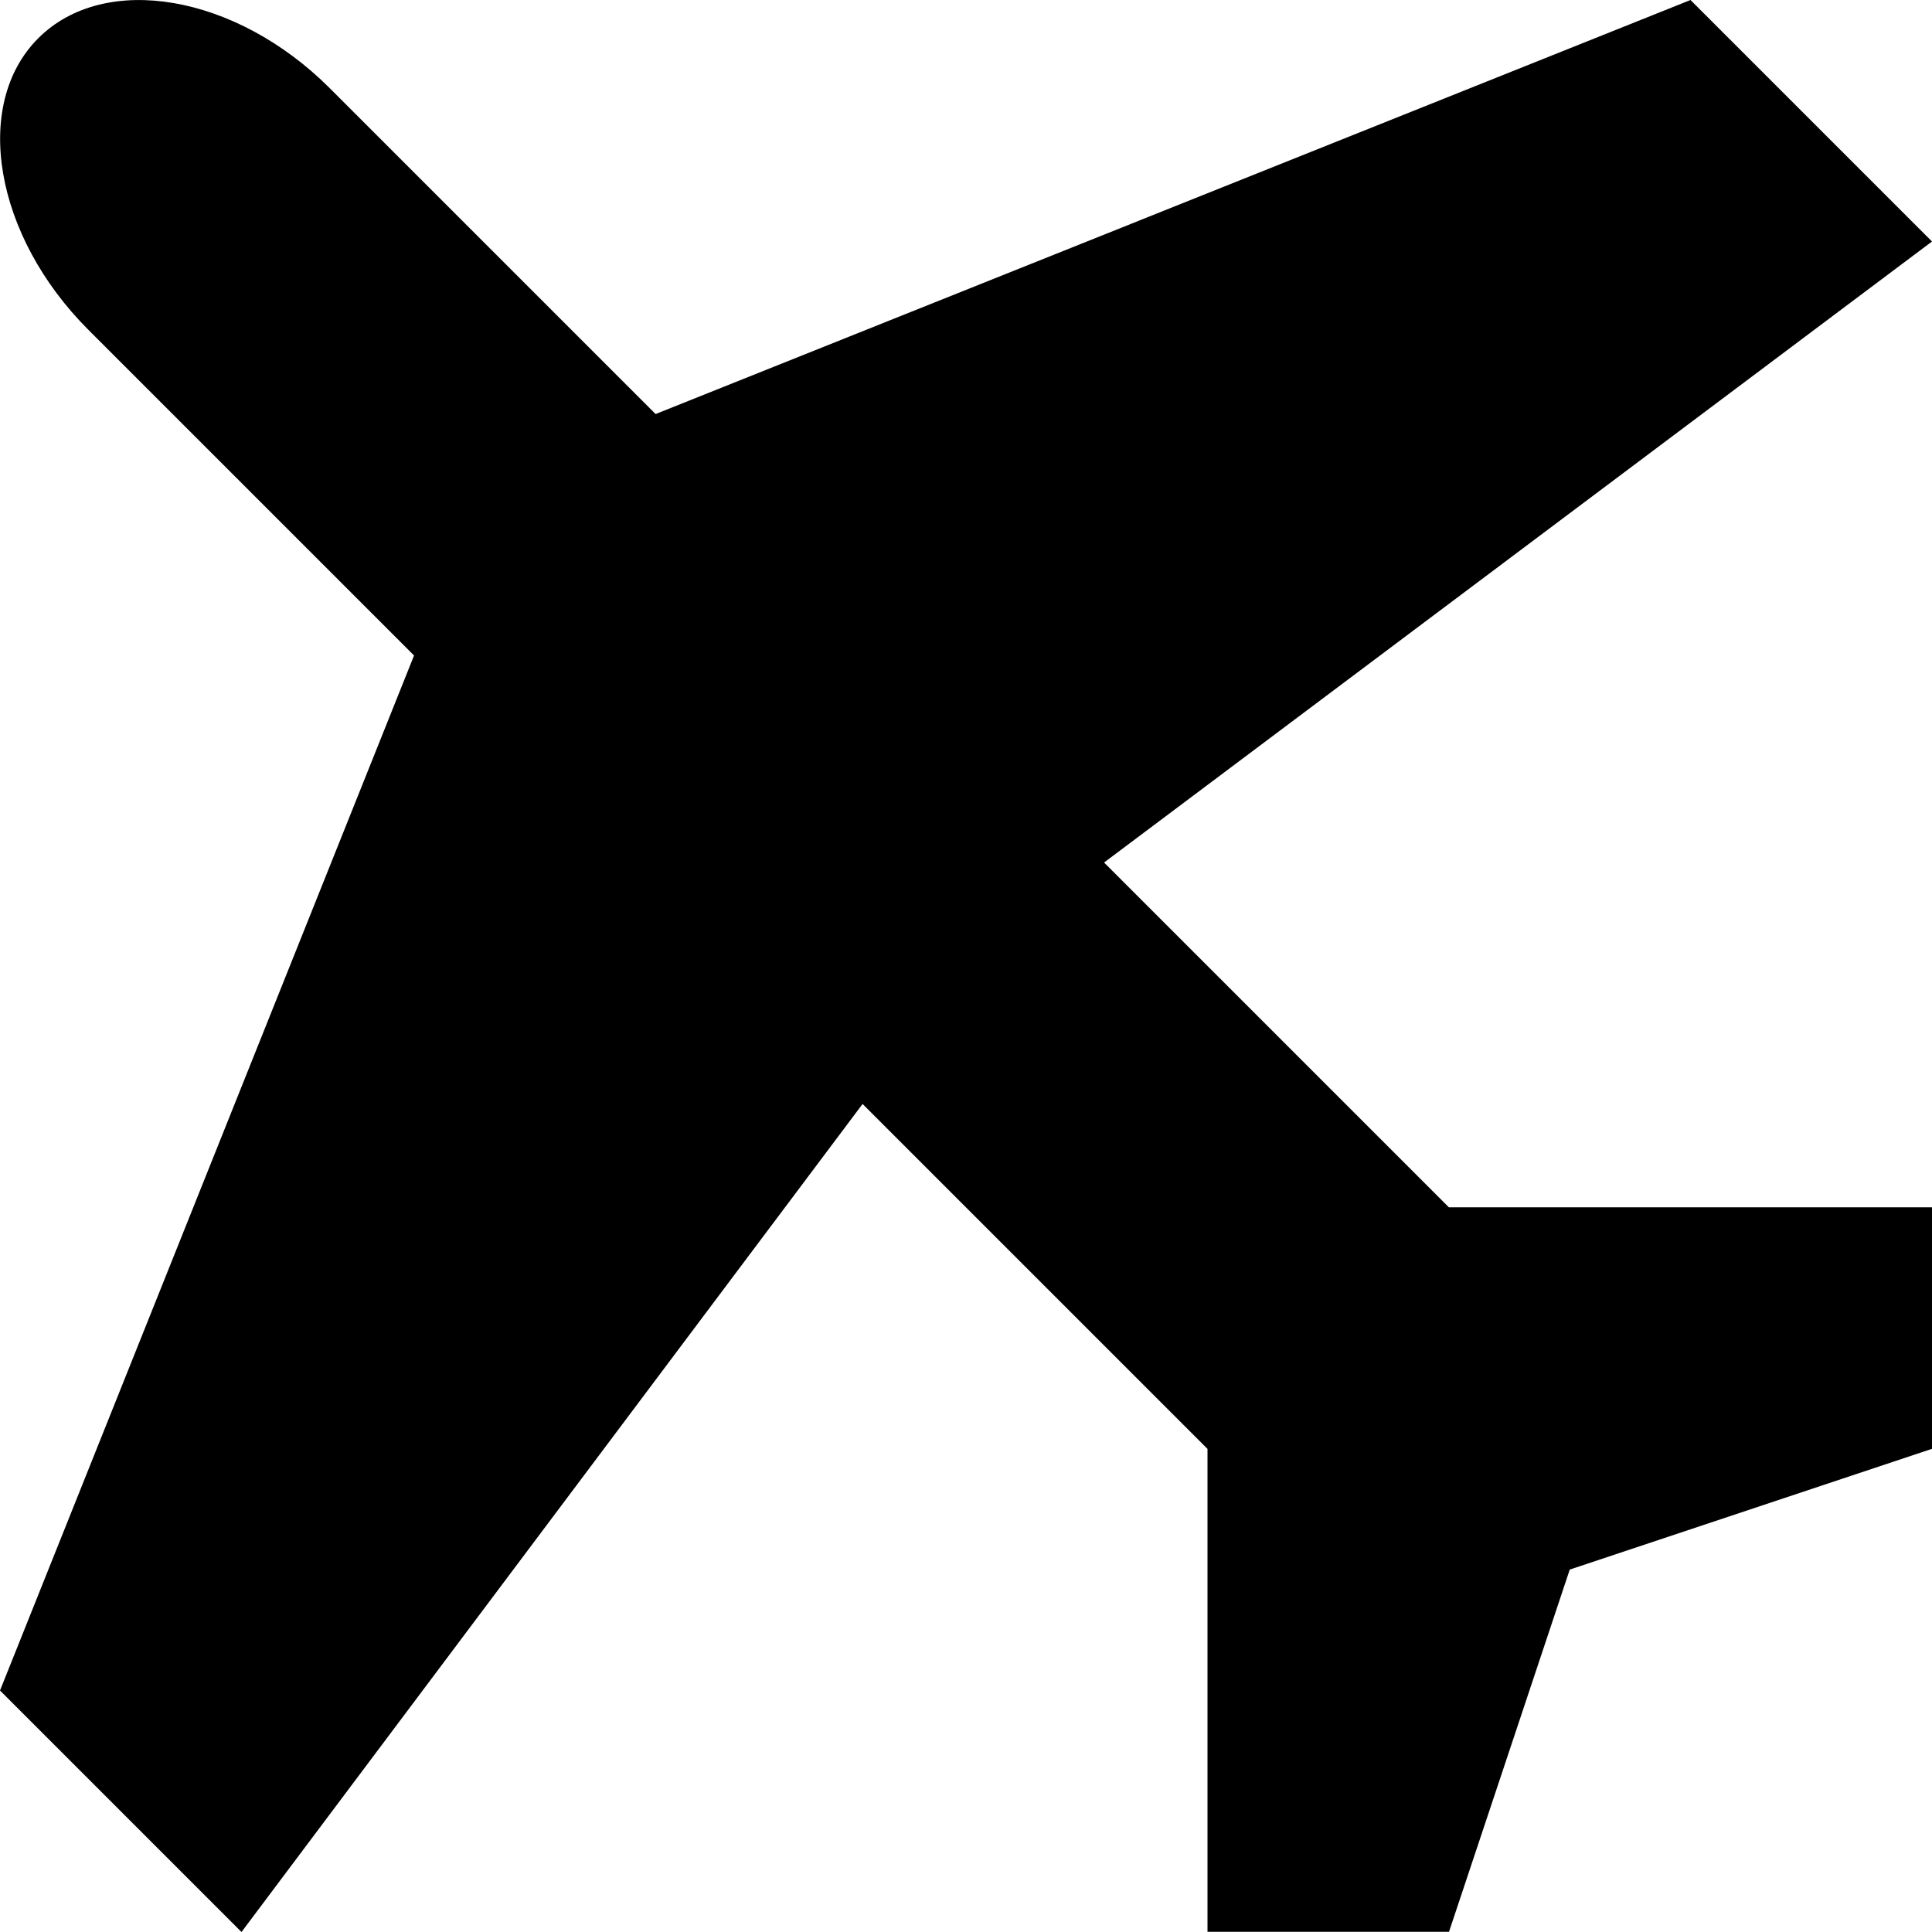
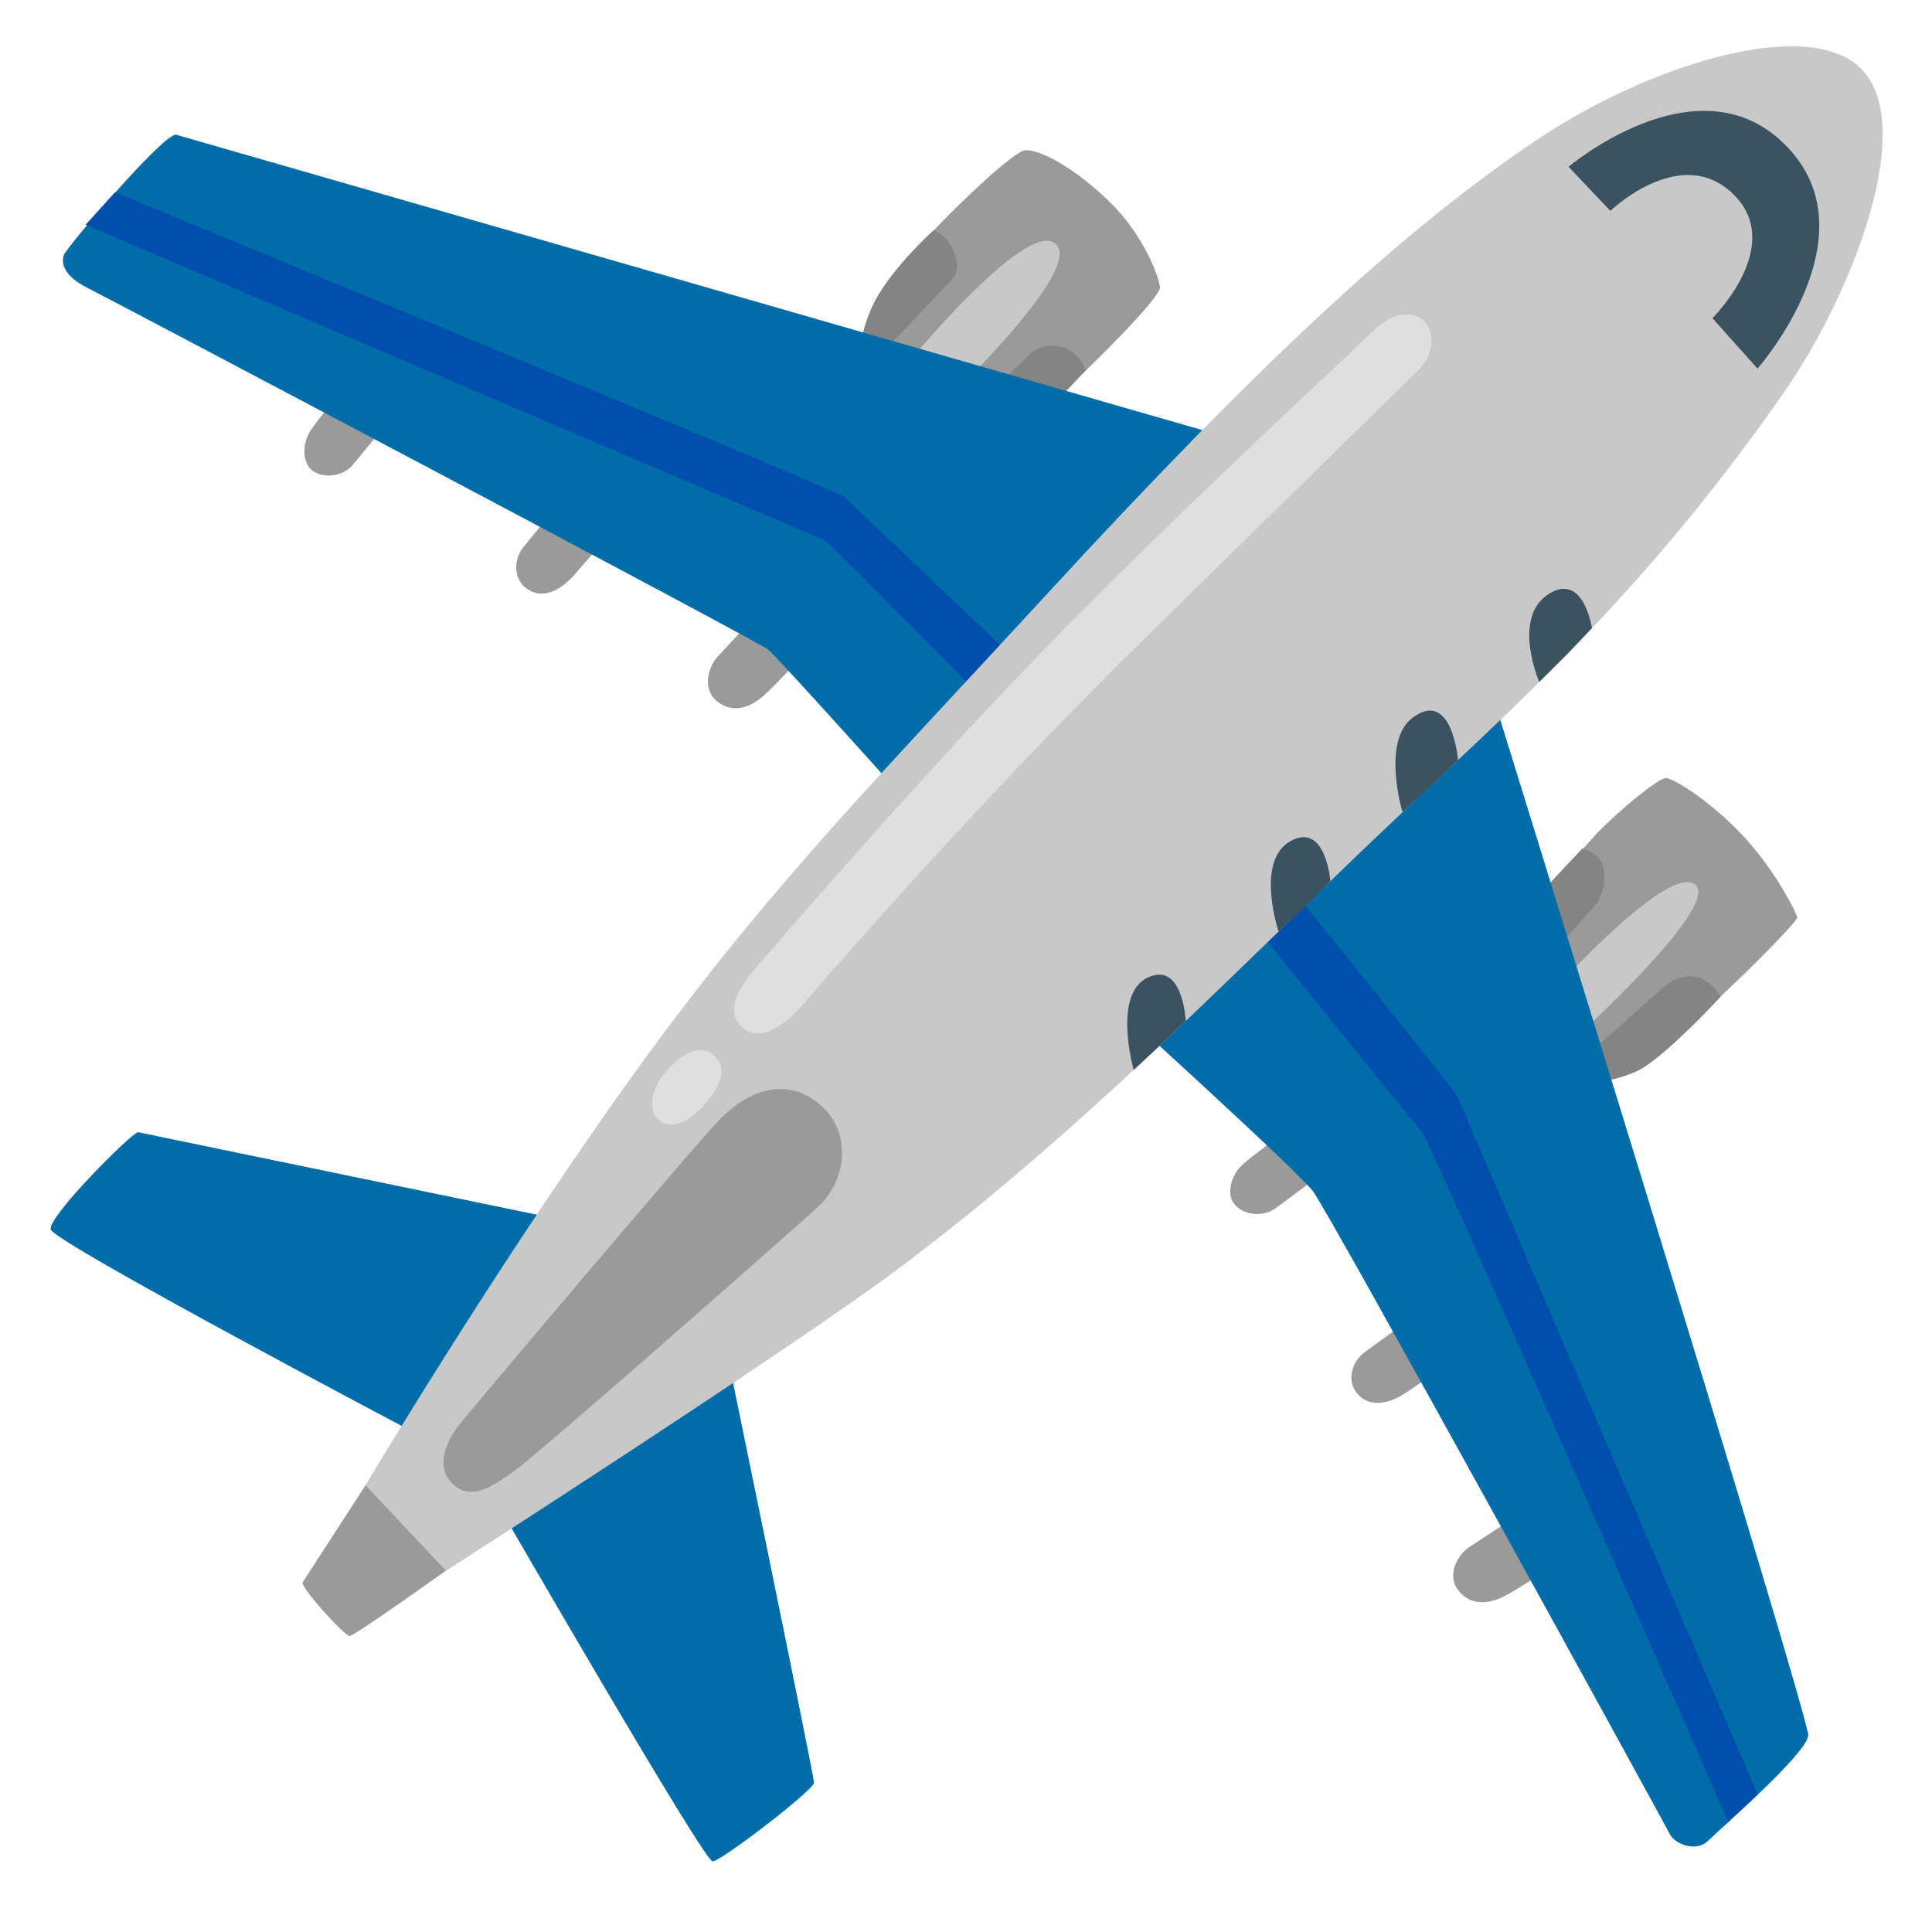
- <svg xmlns="http://www.w3.org/2000/svg" version="1.1" width="32" height="32" viewBox="0 0 32 32">
-   <path d="M24 19.999l-5.713-5.713 13.713-10.286-4-4-17.141 6.858-5.397-5.397c-1.556-1.556-3.728-1.928-4.828-0.828s-0.727 3.273 0.828 4.828l5.396 5.396-6.858 17.143 4 4 10.287-13.715 5.713 5.713v7.999h4l2-6 6-2v-4l-7.999 0z" />
+ <svg xmlns="http://www.w3.org/2000/svg" width="800" height="800" viewBox="0 0 128 128" preserveAspectRatio="xMidYMid meet">
+   <path d="M37.08 80.79L9.14 75.01c-.47.09-5.97 5.59-5.78 6.44C3.55 82.31 27.61 95 27.61 95l6.91-7.29 2.56-6.92zm-3.79 19.42s13.35 23.11 13.92 23.11 6.72-4.74 6.72-5.21-5.68-28.03-5.68-28.03l-9.76 1.14-5.2 8.99z" fill="#006ca8" />
+   <path d="M22.79 25.78s-1.92 2.17-2.33 2.94-.48 2.09.4 2.56 1.95.15 2.48-.44l3.14-3.8s-3.46-1.44-3.69-1.26zm14.02 7.85l-2.18 2.68c-.61.81-.6 2.08.25 2.68 1.22.86 2.43-.1 3.09-.81l2.33-2.68-3.49-1.87zm13.27 7.14l-2.63 2.84c-.67.89-.82 2.19.1 2.89 1.01.76 2.13.41 3.04-.41.91-.81 2.94-3.04 2.94-3.04l-3.45-2.28zm35.03 34.28s-2.38 1.65-2.97 2.29c-.58.64-.97 1.92-.22 2.59.74.67 1.86.61 2.52.17l3.96-2.93s-3.02-2.23-3.29-2.12zm8.02 12.56l-2.79 2.03c-.8.63-1.11 1.86-.44 2.66.95 1.14 2.38.53 3.19.01l2.94-2-2.9-2.7zm7.34 12.84l-3.24 2.12c-.86.71-1.32 1.93-.59 2.83.8.98 1.97.9 3.05.34s3.58-2.24 3.58-2.24l-2.8-3.05zm-43.2-76.72s-.35-2.33 1.54-4.96 8.16-8.77 9.13-8.82 3.29 1.18 5.62 3.47c2.22 2.17 3.25 4.96 3.29 5.62s-4.34 5-5.48 6.05-4.21 4.47-4.21 4.47l-9.89-5.83z" fill="#9a9a9a" />
+   <path d="M60.13 24.08s7.68-9.39 9.74-7.98c2.08 1.42-6.23 9.48-6.23 9.48l-3.51-1.5z" fill="#c8c8c8" />
+   <path d="M58.37 23.48l4.83-5.11c.48-.7.04-1.75-.35-2.33-.39-.57-.99-.79-.99-.79s-3.07 2.75-4.12 5.16c-.82 1.87-.68 2.82-.68 2.82l1.31.25zm7.49 2.27l2.48-2.39c.75-.61 1.86-.55 2.52-.16.85.5 1.05 1.36 1.05 1.36l-3.06 3.25-2.99-2.06z" fill="#848484" />
+   <path d="M101.96 59.45l3.97-4.38c1.51-1.51 3.97-3.56 4.47-3.52.5.05 2.71 1.39 4.79 3.52 2.37 2.42 3.84 5.43 3.88 5.71.05.27-4.38 4.7-6.35 6.39-1.41 1.21-10.18 4.79-10.18 4.34.02-.46-.58-12.06-.58-12.06z" fill="#9a9a9a" />
+   <path d="M103.41 65.1s7.26-7.96 8.92-6.47-8.31 10.45-8.31 10.45l-.61-3.98z" fill="#c8c8c8" />
+   <path d="M102.87 63.1l2.65-2.92c.94-1.03.88-2.41.6-3.01-.36-.77-1.29-.95-1.29-.95l-3.45 3.67 1.49 3.21zm2.51 6.61l4.87-4.34c.71-.59 1.86-1.01 2.77-.38a3.28 3.28 0 0 1 .98 1.04s-3.2 3.48-5.13 4.71c-1.21.77-4.07 1.21-4.07 1.21l.58-2.24z" fill="#848484" />
+   <path d="M11.65 8.92c-.98.08-7.19 7.42-7.41 7.96s0 1.42 1.53 2.18c1.52.76 44.47 23.44 45.13 23.98.65.55 9.16 10.03 9.16 10.03s21.04-14.5 20.93-14.93c-.11-.44-.76-9.48-.76-9.48L11.65 8.92zm61.38 56.91s12.86 11.66 13.95 13.08 23.33 41.97 23.66 42.62 1.74 1.2 2.51.44 6.54-5.78 6.65-6.98-21.37-70.42-21.37-70.42l-16.57 6-8.83 15.26z" fill="#006ca8" />
+   <path d="M66.81 43.26L55.91 32.9c-.76-.54-48.29-20.16-48.29-20.16l-1.95 2.15 48.95 20.89c.77.54 10.2 10.2 10.2 10.2l1.99-2.72zM82.4 60.45l11.84 14.61c.67.89 20.26 45.65 20.26 45.65l1.95-1.82L96.53 72.6c-.35-.62-13.36-16.7-13.36-16.7l-.77 4.55z" fill="#014eac" />
+   <path d="M24.22 98.4l-4.18 6.45c0 .48 2.8 3.54 3.12 3.54s6.4-4.34 6.4-4.34l-.85-4.34-4.49-1.31z" fill="#9a9a9a" />
+   <path d="M24.22 98.4s8.28-13.93 17.15-26.38c9.11-12.79 16.5-20.16 27.86-32.52C83.48 24 92.97 15.22 101.75 9.31c7.28-4.9 17.68-8.22 21.39-4.91 4.07 3.64-.42 15.12-4.99 21.66-10.37 14.84-19.27 21.9-29.48 31.81-10.07 9.77-18.58 18.25-29.12 26.16-7.1 5.33-30 20.04-30 20.04l-5.33-5.67z" fill="#c8c8c8" />
+   <path d="M103.92 11.05l2.77 2.92s4.64-4.47 8.11-1.14c3.56 3.41-1.35 8.25-1.35 8.25l2.99 3.34s8.11-9.18 1.49-15.15c-5.76-5.2-14.01 1.78-14.01 1.78z" fill="#3b5361" />
+   <path d="M47.84 74c-1.29 1.24-16.53 19.28-17.38 20.35-1.09 1.38-1.59 3.04-.36 4.06 1.23 1.01 2.56.01 3.77-.8 1.52-1.01 19.18-16.59 20.35-17.67 1.88-1.74 2.2-4.88.22-6.66-2.18-1.96-4.64-1.16-6.6.72z" fill="#9a9a9a" />
+   <path d="M47.29 69.91c-.87-.75-1.95-.25-3.09.98-.98 1.07-1.43 2.73-.45 3.4s2.28-.31 3.09-1.3c.81-.98 1.43-2.23.45-3.08zm2.82-5.82c-.9 1.03-2.21 2.73-.98 3.94 1.21 1.19 3.04-.32 3.84-1.22.79-.9 9.84-11.52 21.29-22.96l19.86-19.49c.98-1.05.89-2.72.03-3.25-1.02-.63-2.15-.23-3.55 1.17S79.7 32.37 70.74 41.43 51.23 62.8 50.11 64.09z" fill="#dfdfdf" />
+   <path d="M105.47 41.61s-.55-3.72-2.86-2.26c-2.48 1.57-.63 5.83-.63 5.83l1.92-1.91 1.57-1.66zm-8.87 8.75s-.39-4.77-3.01-2.81c-2.09 1.57-.67 6.26-.67 6.26l1.98-1.83 1.7-1.62zm-8.46 8.02s-.3-3.96-2.65-2.65-.78 5.99-.78 5.99l1.74-1.64 1.69-1.7zm-9.58 9.26s-.18-3.94-2.49-2.89c-2.4 1.09-.96 6.14-.96 6.14l1.82-1.7 1.63-1.55z" fill="#3b5361" />
</svg>
